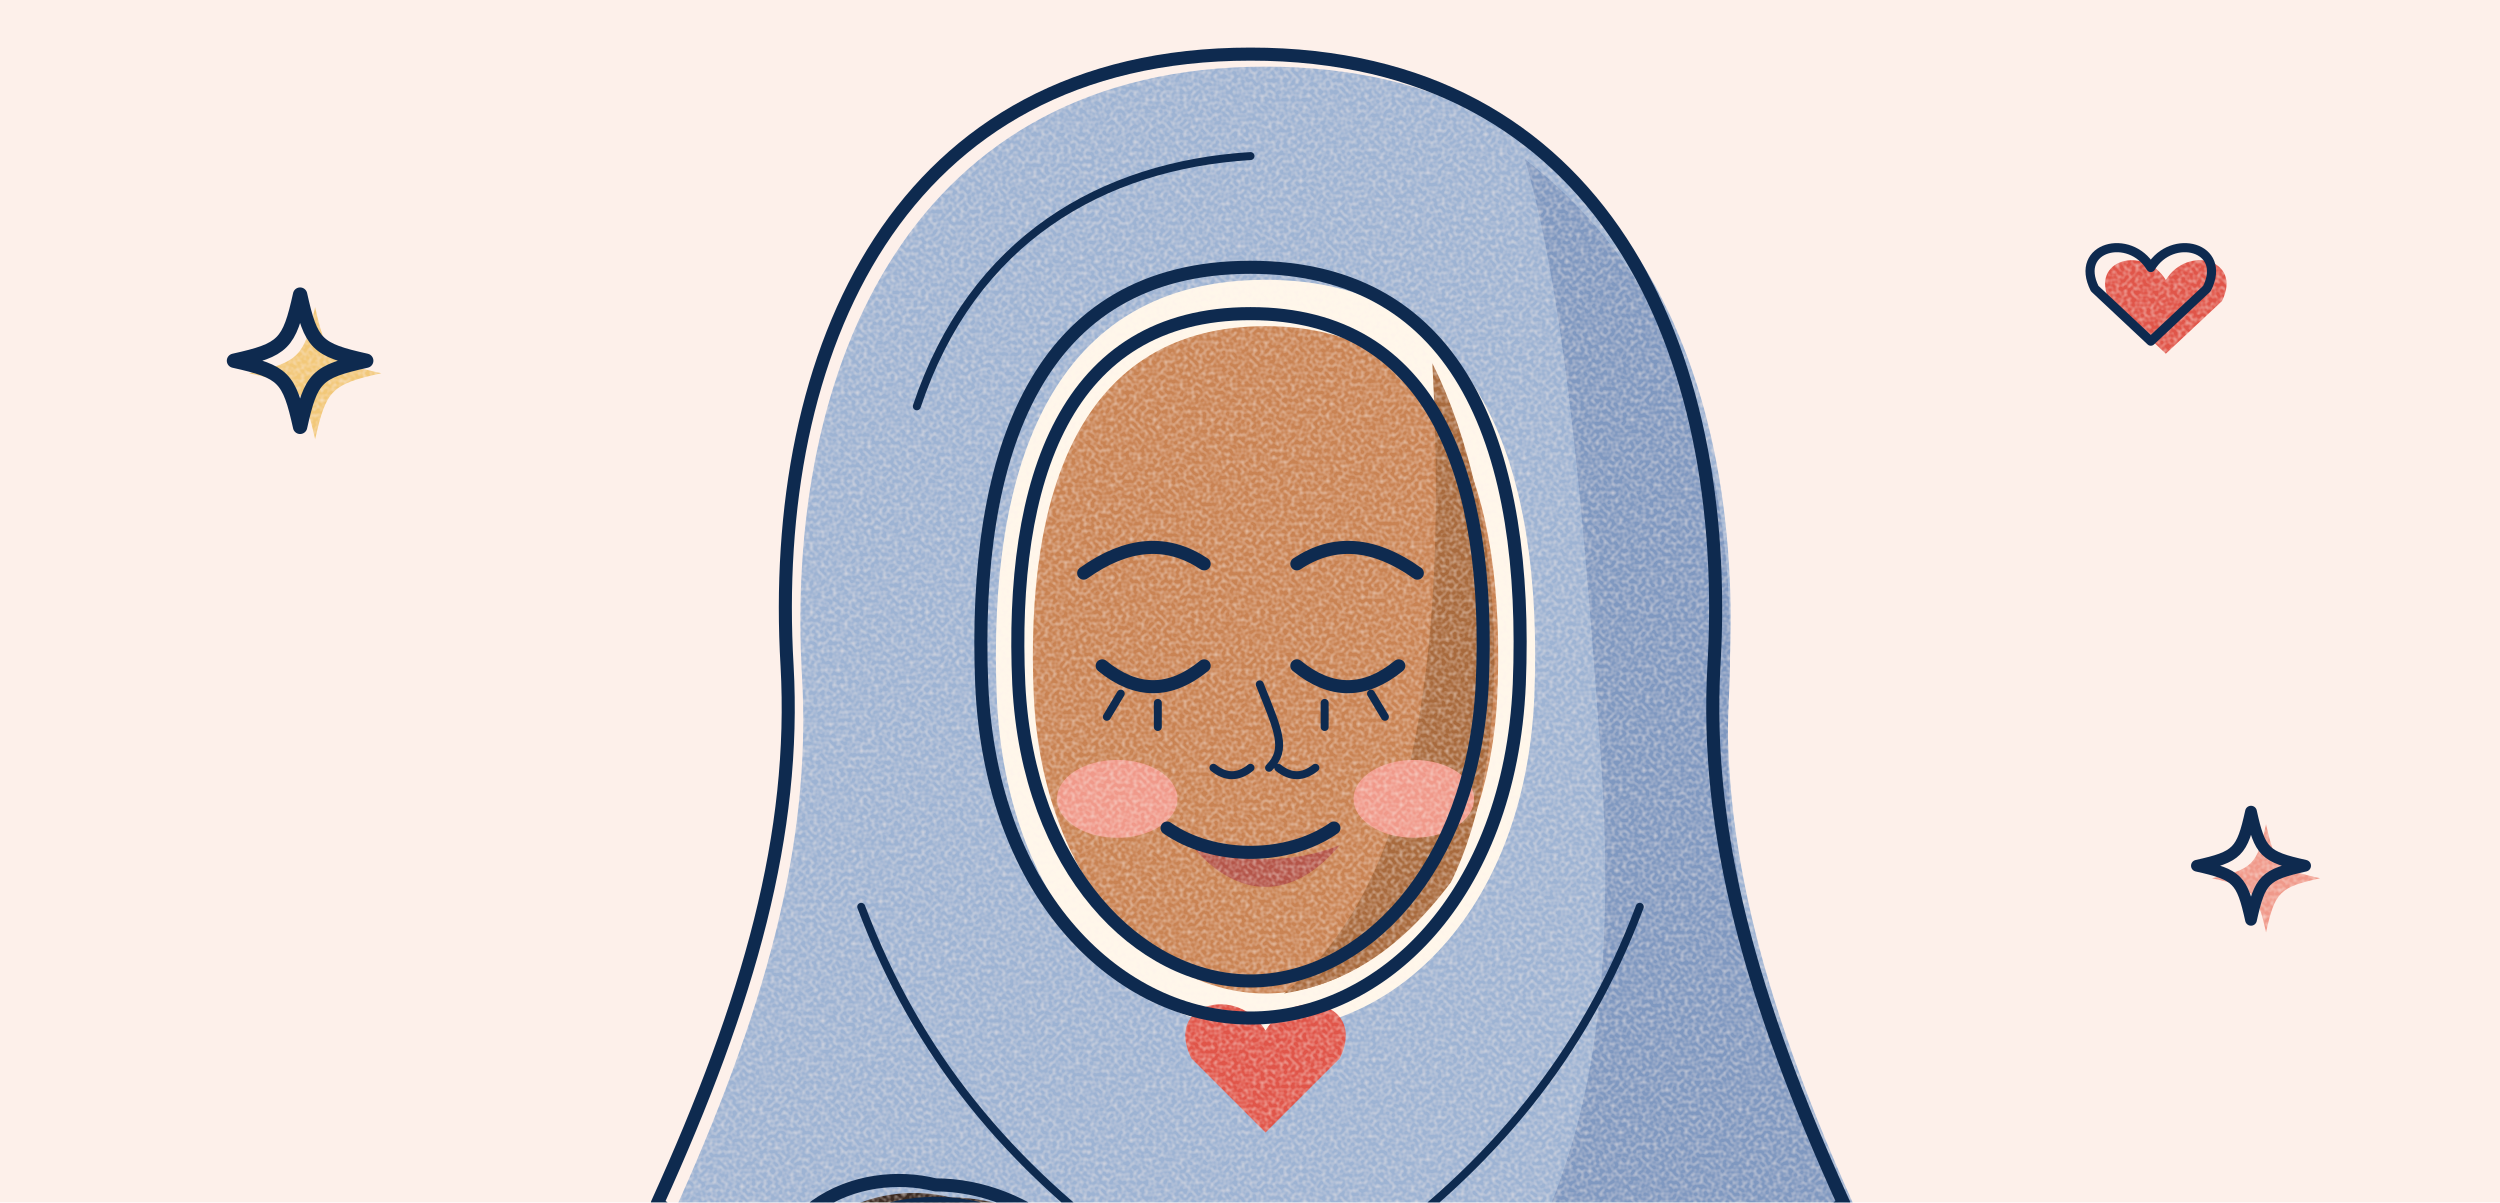
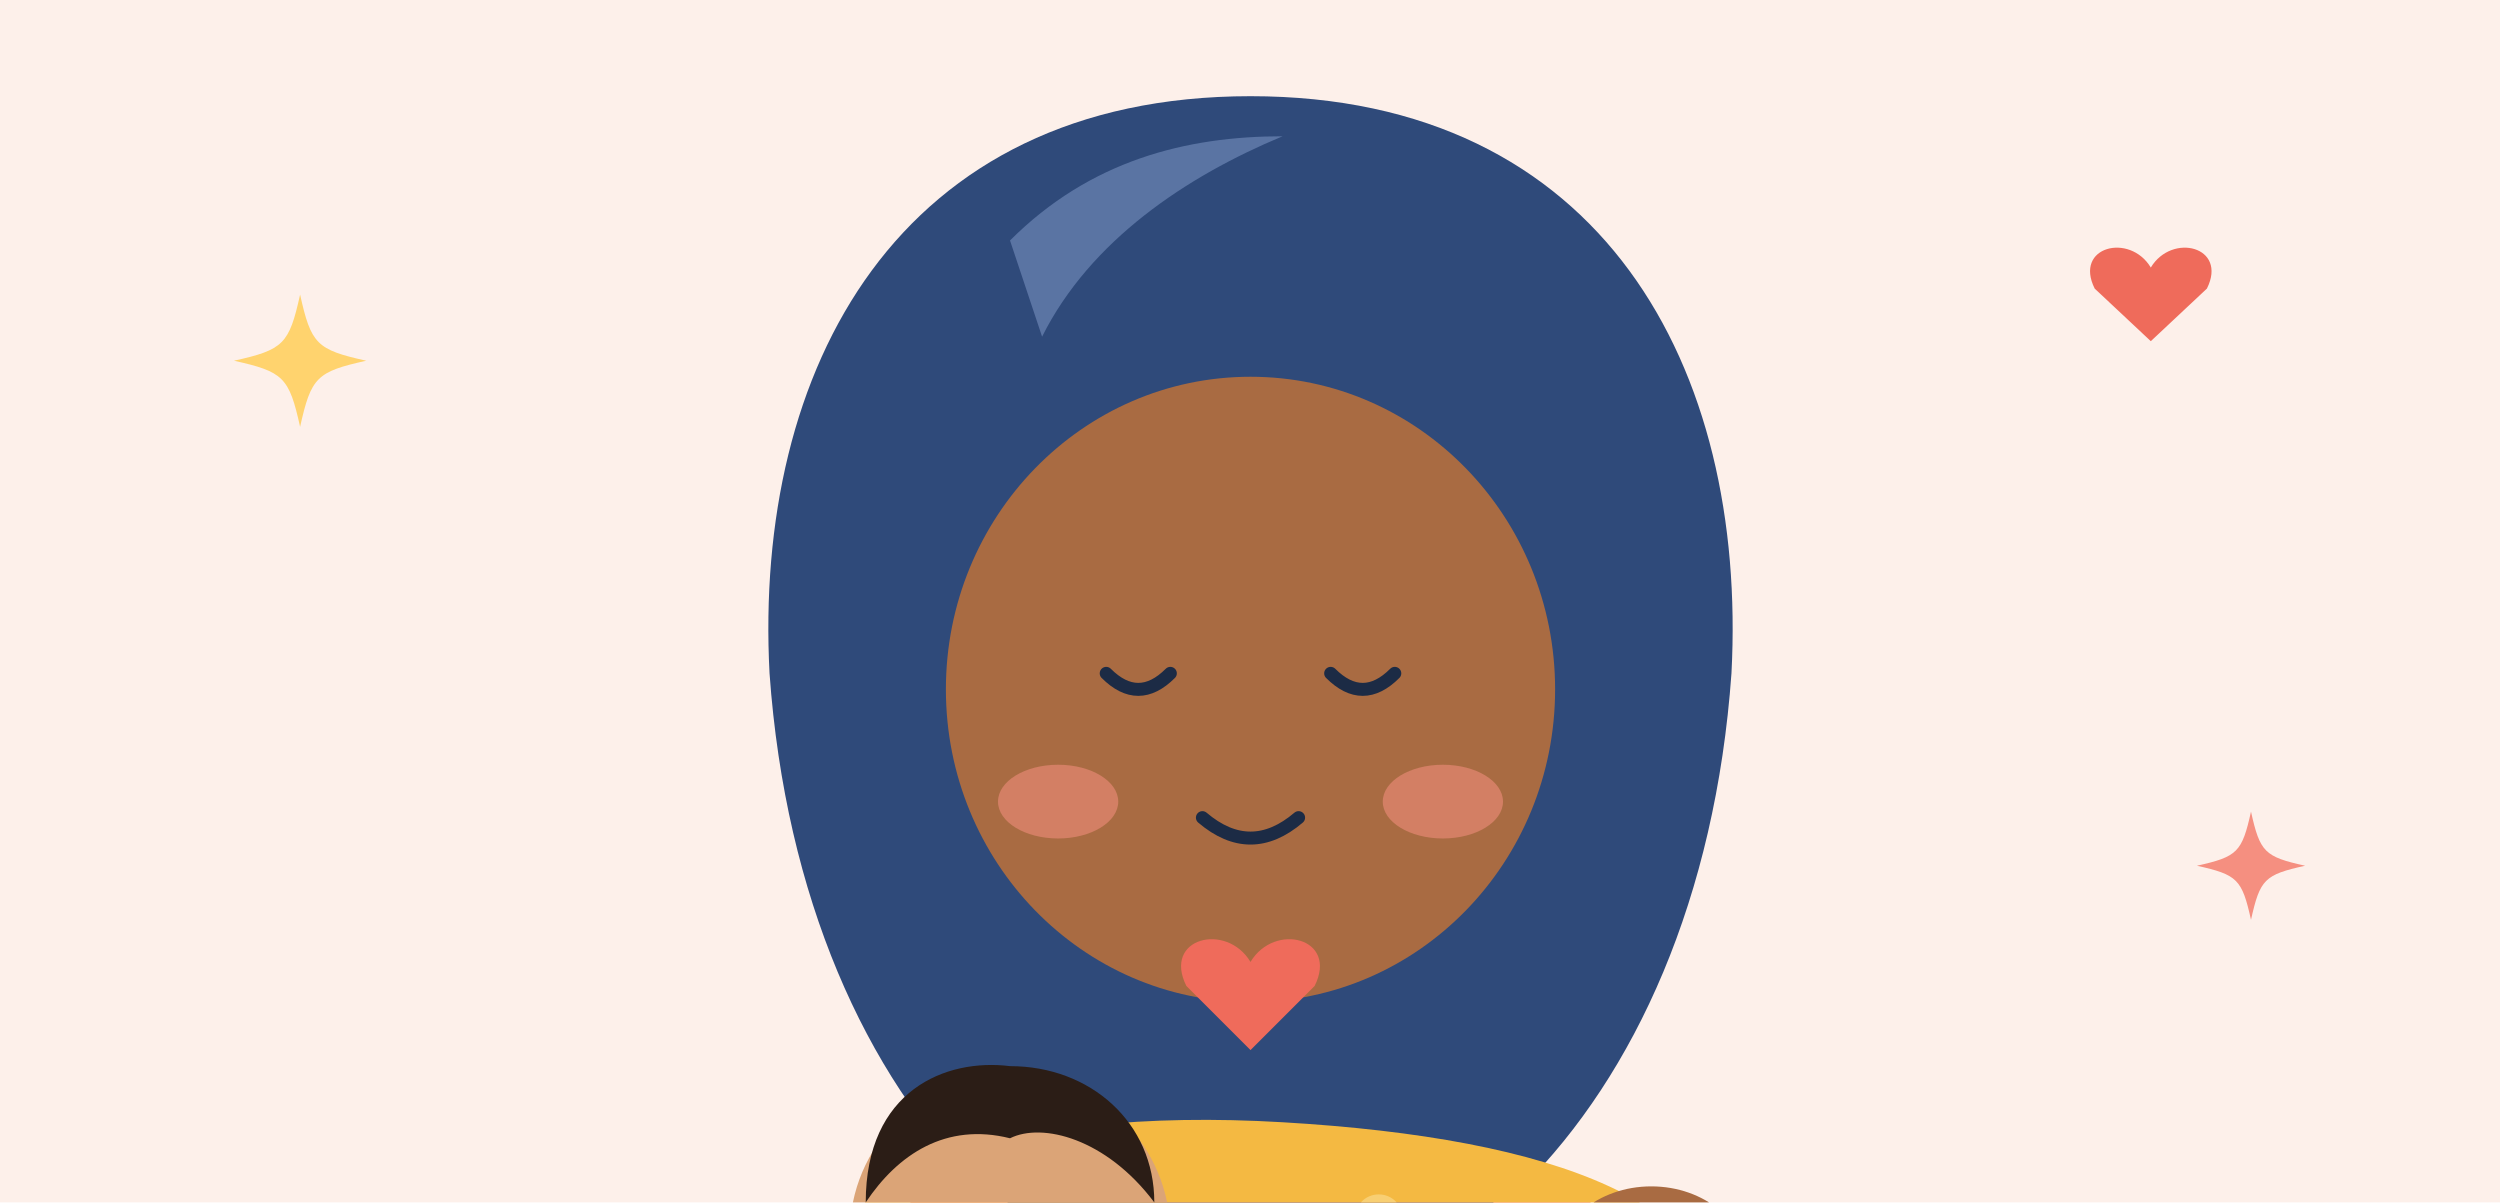
<svg xmlns="http://www.w3.org/2000/svg" viewBox="0 0 499 240" preserveAspectRatio="xMidYMid slice">
-   <defs>
-     <filter id="grain" x="0" y="0" width="100%" height="100%">
-       <feTurbulence type="fractalNoise" baseFrequency="1.3" numOctaves="1" seed="7" result="n" />
-       <feColorMatrix in="n" type="matrix" values="0 0 0 0 0  0 0 0 0 0  0 0 0 0 0  -1.1 0 0 0 1.42" result="m" />
-       <feComposite in="SourceGraphic" in2="m" operator="in" />
-     </filter>
-   </defs>
  <rect width="100%" height="100%" fill="#fdf0ea" />
-   <g transform="translate(3 2.5)" filter="url(#grain)">
-     <g transform="translate(59.9 72.0)">
-       <path transform="scale(1.1)" d="M0 -12 C 2 -3 3 -2 12 0 C 3 2 2 3 0 12 C -2 3 -3 2 -12 0 C -3 -2 -2 -3 0 -12 Z" fill="#f2c879" />
-     </g>
-     <g transform="translate(449.3 172.8)">
-       <path transform="scale(0.9)" d="M0 -12 C 2 -3 3 -2 12 0 C 3 2 2 3 0 12 C -2 3 -3 2 -12 0 C -3 -2 -2 -3 0 -12 Z" fill="#f0998a" />
-     </g>
-     <g transform="translate(429.3 57.6)">
-       <path transform="scale(0.7)" d="M0 -6 c -6 -10 -22 -6 -16 6 l 16 15 l 16 -15 c 6 -12 -10 -16 -16 -6 z" fill="#e0554a" />
-     </g>
-     <g transform="translate(64.6 -18.8) scale(1.850)">
-       <path d="M28 200 C 30 160 56 138 100 138 C 144 138 170 160 172 200 Z" fill="#f08a7f" />
-     </g>
-     <g transform="translate(64.6 -18.8) scale(1.850)">
-       <path d="M138 146 C 158 156 168 174 172 200 L 148 200 C 148 178 144 160 138 146 Z" fill="#dd6a5d" />
-     </g>
-     <g transform="translate(64.6 -18.8) scale(1.850)">
-       <path d="M100 16 C 62 16 48 48 50 82 C 51 100 46 118 36 140 C 62 158 138 158 164 140 C 154 118 149 100 150 82 C 152 48 138 16 100 16 Z" fill="#9db3d3" />
-     </g>
-     <g transform="translate(64.6 -18.8) scale(1.850)">
-       <path d="M128 26 C 146 40 151 62 150 84 C 149 104 154 122 164 140 C 152 148 138 152 122 154 C 136 136 138 114 136 88 C 134 60 132 40 128 26 Z" fill="#7f98c0" />
-     </g>
-     <g transform="translate(64.6 -18.8) scale(1.850)">
-       <path d="M100 39 C 77 39 70 59 71 84 C 72 107 86 120 100 120 C 114 120 128 107 129 84 C 130 59 123 39 100 39 Z" fill="#fff7ea" />
-     </g>
-     <g transform="translate(64.6 -18.8) scale(1.850)">
-       <path d="M100 44 C 80 44 74 62 75 84 C 76 104 88 116 100 116 C 112 116 124 104 125 84 C 126 62 120 44 100 44 Z" fill="#c98352" />
-     </g>
-     <g transform="translate(64.6 -18.8) scale(1.850)">
-       <path d="M118 48 C 126 64 127 90 120 104 C 114 112 108 115 102 116 C 114 106 120 86 118 48 Z" fill="#a86a3c" />
-     </g>
-     <g transform="translate(64.6 -18.8) scale(1.850)">
-       <ellipse cx="84" cy="95" rx="6.5" ry="4.2" fill="#f0998a" />
-     </g>
-     <g transform="translate(64.6 -18.8) scale(1.850)">
-       <ellipse cx="116" cy="95" rx="6.5" ry="4.2" fill="#f0998a" />
-     </g>
-     <g transform="translate(64.6 -18.8) scale(1.850)">
-       <path d="M92 100 C 97 106 103 106 108 100 C 103 102 97 102 92 100 Z" fill="#b4554a" />
-     </g>
-     <g transform="translate(64.6 -18.8) scale(1.850)">
-       <path d="M44 168 C 44 150 70 140 104 142 C 140 144 166 154 166 172 C 166 190 136 198 104 198 C 70 198 44 188 44 168 Z" fill="#f2c879" />
-     </g>
-     <g transform="translate(64.6 -18.8) scale(1.850)">
-       <path d="M60 186 C 84 194 128 196 160 182 C 152 194 128 198 104 198 C 80 198 64 194 60 186 Z" fill="#e2ad4f" />
-     </g>
-     <g transform="translate(64.6 -18.8) scale(1.850)">
-       <circle cx="66" cy="160" r="20" fill="#e3a676" />
-     </g>
-     <g transform="translate(64.6 -18.8) scale(1.850)">
-       <path d="M76 144 C 86 152 88 166 80 176 C 76 170 78 156 76 144 Z" fill="#c98b5a" />
-     </g>
-     <g transform="translate(64.6 -18.8) scale(1.850)">
-       <path d="M47 156 C 46 140 58 136 66 138 C 76 138 86 146 85 156 C 80 148 72 146 66 148 C 58 146 50 150 47 156 Z" fill="#3b2a22" />
-     </g>
-     <g transform="translate(64.6 -18.8) scale(1.850)">
-       <circle cx="55" cy="168" r="3.6" fill="#f0998a" />
-       <circle cx="78" cy="168" r="3.6" fill="#f0998a" />
-     </g>
-     <g transform="translate(64.6 -18.8) scale(1.850)">
-       <path d="M140 156 C 150 148 166 152 168 164 C 170 174 160 180 148 178 C 140 176 136 164 140 156 Z" fill="#c98352" />
-     </g>
-     <g transform="translate(64.6 -18.8) scale(1.850)">
-       <path d="M58 186 C 62 178 76 178 82 184 C 86 190 80 196 70 196 C 62 196 56 192 58 186 Z" fill="#c98352" />
-     </g>
-     <g transform="translate(64.6 -18.8) scale(1.850)">
-       <path d="M100 120 c -3 -5 -11 -3 -8 3 l 8 8 l 8 -8 c 3 -6 -5 -8 -8 -3 z" fill="#e0554a" />
-     </g>
+   <g transform="translate(59.9 72.0)">
+     <path transform="scale(1.1)" d="M0 -12 C 2 -3 3 -2 12 0 C 3 2 2 3 0 12 C -2 3 -3 2 -12 0 C -3 -2 -2 -3 0 -12 Z" fill="#ffd36e" />
  </g>
-   <g stroke-linecap="round" stroke-linejoin="round" vector-effect="non-scaling-stroke">
-     <g transform="translate(59.9 72.0)">
-       <path transform="scale(1.1)" d="M0 -12 C 2 -3 3 -2 12 0 C 3 2 2 3 0 12 C -2 3 -3 2 -12 0 C -3 -2 -2 -3 0 -12 Z" fill="none" stroke="#0e2a4f" stroke-width="2.60" />
-     </g>
-     <g transform="translate(449.3 172.8)">
-       <path transform="scale(0.9)" d="M0 -12 C 2 -3 3 -2 12 0 C 3 2 2 3 0 12 C -2 3 -3 2 -12 0 C -3 -2 -2 -3 0 -12 Z" fill="none" stroke="#0e2a4f" stroke-width="2.60" />
-     </g>
-     <g transform="translate(429.3 57.6)">
-       <path transform="scale(0.7)" d="M0 -6 c -6 -10 -22 -6 -16 6 l 16 15 l 16 -15 c 6 -12 -10 -16 -16 -6 z" fill="none" stroke="#0e2a4f" stroke-width="2.60" />
-     </g>
-     <g transform="translate(64.6 -18.8) scale(1.850)">
-       <path d="M28 200 C 30 172 44 152 62 144 M172 200 C 170 172 156 152 138 144" fill="none" stroke="#0e2a4f" stroke-width="1.41" />
-     </g>
-     <g transform="translate(64.6 -18.8) scale(1.850)">
-       <path d="M100 16 C 62 16 48 48 50 82 C 51 100 46 118 36 140 C 62 158 138 158 164 140 C 154 118 149 100 150 82 C 152 48 138 16 100 16 Z" fill="none" stroke="#0e2a4f" stroke-width="1.41" />
-     </g>
-     <g transform="translate(64.6 -18.8) scale(1.850)">
-       <path d="M64 54 C 70 36 84 28 100 27 M58 108 C 64 124 74 136 88 146 M142 108 C 136 124 126 136 112 146" fill="none" stroke="#0e2a4f" stroke-width="0.86" />
-     </g>
-     <g transform="translate(64.6 -18.8) scale(1.850)">
-       <path d="M100 39 C 77 39 70 59 71 84 C 72 107 86 120 100 120 C 114 120 128 107 129 84 C 130 59 123 39 100 39 Z" fill="none" stroke="#0e2a4f" stroke-width="1.41" />
-     </g>
-     <g transform="translate(64.6 -18.8) scale(1.850)">
-       <path d="M100 44 C 80 44 74 62 75 84 C 76 104 88 116 100 116 C 112 116 124 104 125 84 C 126 62 120 44 100 44 Z" fill="none" stroke="#0e2a4f" stroke-width="1.41" />
-     </g>
-     <g transform="translate(64.6 -18.8) scale(1.850)">
-       <path d="M82 72 q7 -5 13 -1 M105 71 q6 -4 13 1" fill="none" stroke="#0e2a4f" stroke-width="1.41" />
-     </g>
-     <g transform="translate(64.6 -18.8) scale(1.850)">
-       <path d="M84 82 q5.5 4.5 11 0 M105 82 q5.5 4.5 11 0" fill="none" stroke="#0e2a4f" stroke-width="1.41" />
-     </g>
-     <g transform="translate(64.6 -18.8) scale(1.850)">
-       <path d="M86 85 l-1.5 2.5 M90 86 v2.6 M108 86 v2.6 M113 85 l1.5 2.5" fill="none" stroke="#0e2a4f" stroke-width="0.86" />
-     </g>
-     <g transform="translate(64.6 -18.8) scale(1.850)">
-       <path d="M101 84 C 103 89 104 91 102 93 M96 93 q2 1.6 4 0 M103 93 q2 1.6 4 0" fill="none" stroke="#0e2a4f" stroke-width="0.86" />
-     </g>
-     <g transform="translate(64.6 -18.8) scale(1.850)">
-       <path d="M91 99.5 C 96 103 104 103 109 99.5" fill="none" stroke="#0e2a4f" stroke-width="1.41" />
-     </g>
-     <g transform="translate(64.6 -18.8) scale(1.850)">
-       <path d="M44 168 C 44 150 70 140 104 142 C 140 144 166 154 166 172 C 166 190 136 198 104 198 C 70 198 44 188 44 168 Z" fill="none" stroke="#0e2a4f" stroke-width="1.41" />
-     </g>
-     <g transform="translate(64.6 -18.8) scale(1.850)">
-       <circle cx="96" cy="160" r="1.7" fill="#0e2a4f" />
-       <circle cx="114" cy="156" r="1.7" fill="#0e2a4f" />
-       <circle cx="132" cy="160" r="1.7" fill="#0e2a4f" />
-       <circle cx="148" cy="166" r="1.7" fill="#0e2a4f" />
-       <circle cx="104" cy="176" r="1.7" fill="#0e2a4f" />
-       <circle cx="122" cy="172" r="1.7" fill="#0e2a4f" />
-       <circle cx="140" cy="178" r="1.7" fill="#0e2a4f" />
-       <circle cx="112" cy="188" r="1.7" fill="#0e2a4f" />
-       <circle cx="130" cy="190" r="1.7" fill="#0e2a4f" />
-       <circle cx="90" cy="186" r="1.7" fill="#0e2a4f" />
-     </g>
-     <g transform="translate(64.6 -18.8) scale(1.850)">
-       <path d="M84 150 C 92 166 92 182 84 196" fill="none" stroke="#0e2a4f" stroke-width="0.86" />
-     </g>
-     <g transform="translate(64.6 -18.8) scale(1.850)">
-       <circle cx="66" cy="160" r="20" fill="none" stroke="#0e2a4f" stroke-width="1.41" />
-     </g>
-     <g transform="translate(64.6 -18.8) scale(1.850)">
-       <path d="M47 156 C 46 140 58 136 66 138 C 76 138 86 146 85 156 C 80 148 72 146 66 148 C 58 146 50 150 47 156 Z" fill="none" stroke="#0e2a4f" stroke-width="1.41" />
-     </g>
-     <g transform="translate(64.6 -18.8) scale(1.850)">
-       <path d="M56 162 q3 3 6 0 M70 162 q3 3 6 0" fill="none" stroke="#0e2a4f" stroke-width="1.41" />
-     </g>
-     <g transform="translate(64.6 -18.8) scale(1.850)">
-       <path d="M62 171 q4 3 8 0 M66 165 v2" fill="none" stroke="#0e2a4f" stroke-width="0.86" />
-     </g>
-     <g transform="translate(64.6 -18.8) scale(1.850)">
-       <path d="M140 156 C 150 148 166 152 168 164 C 170 174 160 180 148 178 C 140 176 136 164 140 156 Z" fill="none" stroke="#0e2a4f" stroke-width="1.41" />
-     </g>
-     <g transform="translate(64.6 -18.8) scale(1.850)">
-       <path d="M150 154 q6 6 4 14 M157 154 q6 6 4 14" fill="none" stroke="#0e2a4f" stroke-width="0.86" />
-     </g>
-     <g transform="translate(64.6 -18.8) scale(1.850)">
-       <path d="M58 186 C 62 178 76 178 82 184 C 86 190 80 196 70 196 C 62 196 56 192 58 186 Z" fill="none" stroke="#0e2a4f" stroke-width="1.41" />
-     </g>
+   <g transform="translate(449.3 172.8)">
+     <path transform="scale(0.9)" d="M0 -12 C 2 -3 3 -2 12 0 C 3 2 2 3 0 12 C -2 3 -3 2 -12 0 C -3 -2 -2 -3 0 -12 Z" fill="#f58f80" />
+   </g>
+   <g transform="translate(429.3 57.6)">
+     <path transform="scale(0.7)" d="M0 -6 c -6 -10 -22 -6 -16 6 l 16 15 l 16 -15 c 6 -12 -10 -16 -16 -6 z" fill="#ef6b5b" />
+   </g>
+   <g transform="translate(89.6 -16.0) scale(1.600)">
+     <path d="M40 200 C 40 166 66 146 100 146 C 134 146 160 166 160 200 Z" fill="#ef6b5b" />
+   </g>
+   <g transform="translate(89.6 -16.0) scale(1.600)">
+     <path d="M100 22 C 56 22 38 56 40 94 C 42 122 52 144 66 158 C 82 168 118 168 134 158 C 148 144 158 122 160 94 C 162 56 144 22 100 22 Z" fill="#2f4a7a" />
+   </g>
+   <g transform="translate(89.6 -16.0) scale(1.600)">
+     <path d="M70 40 C 80 30 92 27 104 27 C 92 32 80 40 74 52 Z" fill="#5a74a3" />
+   </g>
+   <g transform="translate(89.6 -16.0) scale(1.600)">
+     <ellipse cx="100" cy="96" rx="38" ry="39" fill="#a96b42" />
+   </g>
+   <g transform="translate(89.6 -16.0) scale(1.600)">
+     <path d="M82 94 q4 4 8 0 M110 94 q4 4 8 0" fill="none" stroke="#1c2b45" stroke-width="1.62" stroke-linecap="round" stroke-linejoin="round" />
+   </g>
+   <g transform="translate(89.6 -16.0) scale(1.600)">
+     <ellipse cx="76" cy="110" rx="7.5" ry="4.6" opacity=".55" fill="#f58f80" />
+   </g>
+   <g transform="translate(89.6 -16.0) scale(1.600)">
+     <ellipse cx="124" cy="110" rx="7.5" ry="4.6" opacity=".55" fill="#f58f80" />
+   </g>
+   <g transform="translate(89.6 -16.0) scale(1.600)">
+     <path d="M94 112 q6 5.1 12 0" fill="none" stroke="#1c2b45" stroke-width="1.62" stroke-linecap="round" stroke-linejoin="round" />
+   </g>
+   <g transform="translate(89.6 -16.0) scale(1.600)">
+     <path d="M44 176 C 44 156 70 148 104 150 C 138 152 160 160 160 178 C 160 194 134 200 104 200 C 72 200 44 194 44 176 Z" fill="#f4b942" />
+   </g>
+   <g transform="translate(89.6 -16.0) scale(1.600)">
+     <circle cx="96" cy="166" r="3" fill="#f8cf73" />
+     <circle cx="116" cy="162" r="3" fill="#f8cf73" />
+     <circle cx="136" cy="168" r="3" fill="#f8cf73" />
+     <circle cx="108" cy="184" r="3" fill="#f8cf73" />
+     <circle cx="128" cy="186" r="3" fill="#f8cf73" />
+     <circle cx="148" cy="182" r="3" fill="#f8cf73" />
+   </g>
+   <g transform="translate(89.6 -16.0) scale(1.600)">
+     <circle cx="70" cy="164" r="20" fill="#dba477" />
+   </g>
+   <g transform="translate(89.6 -16.0) scale(1.600)">
+     <path d="M52 160 C 52 146 62 142 70 143 C 80 143 88 150 88 160 C 82 152 74 150 70 152 C 62 150 56 154 52 160 Z" fill="#2b1d16" />
+   </g>
+   <g transform="translate(89.6 -16.0) scale(1.600)">
+     <path d="M60 166 q3 3 6 0 M74 166 q3 3 6 0" fill="none" stroke="#1c2b45" stroke-width="1.62" stroke-linecap="round" stroke-linejoin="round" />
+   </g>
+   <g transform="translate(89.6 -16.0) scale(1.600)">
+     <ellipse cx="58" cy="174" rx="4" ry="2.6" opacity=".6" fill="#f58f80" />
+     <ellipse cx="82" cy="174" rx="4" ry="2.6" opacity=".6" fill="#f58f80" />
+   </g>
+   <g transform="translate(89.6 -16.0) scale(1.600)">
+     <ellipse cx="150" cy="168" rx="12" ry="10" fill="#a96b42" />
+   </g>
+   <g transform="translate(89.6 -16.0) scale(1.600)">
+     <path d="M100 130 c -3 -5 -11 -3 -8 3 l 8 8 l 8 -8 c 3 -6 -5 -8 -8 -3 z" fill="#ef6b5b" />
  </g>
</svg>
